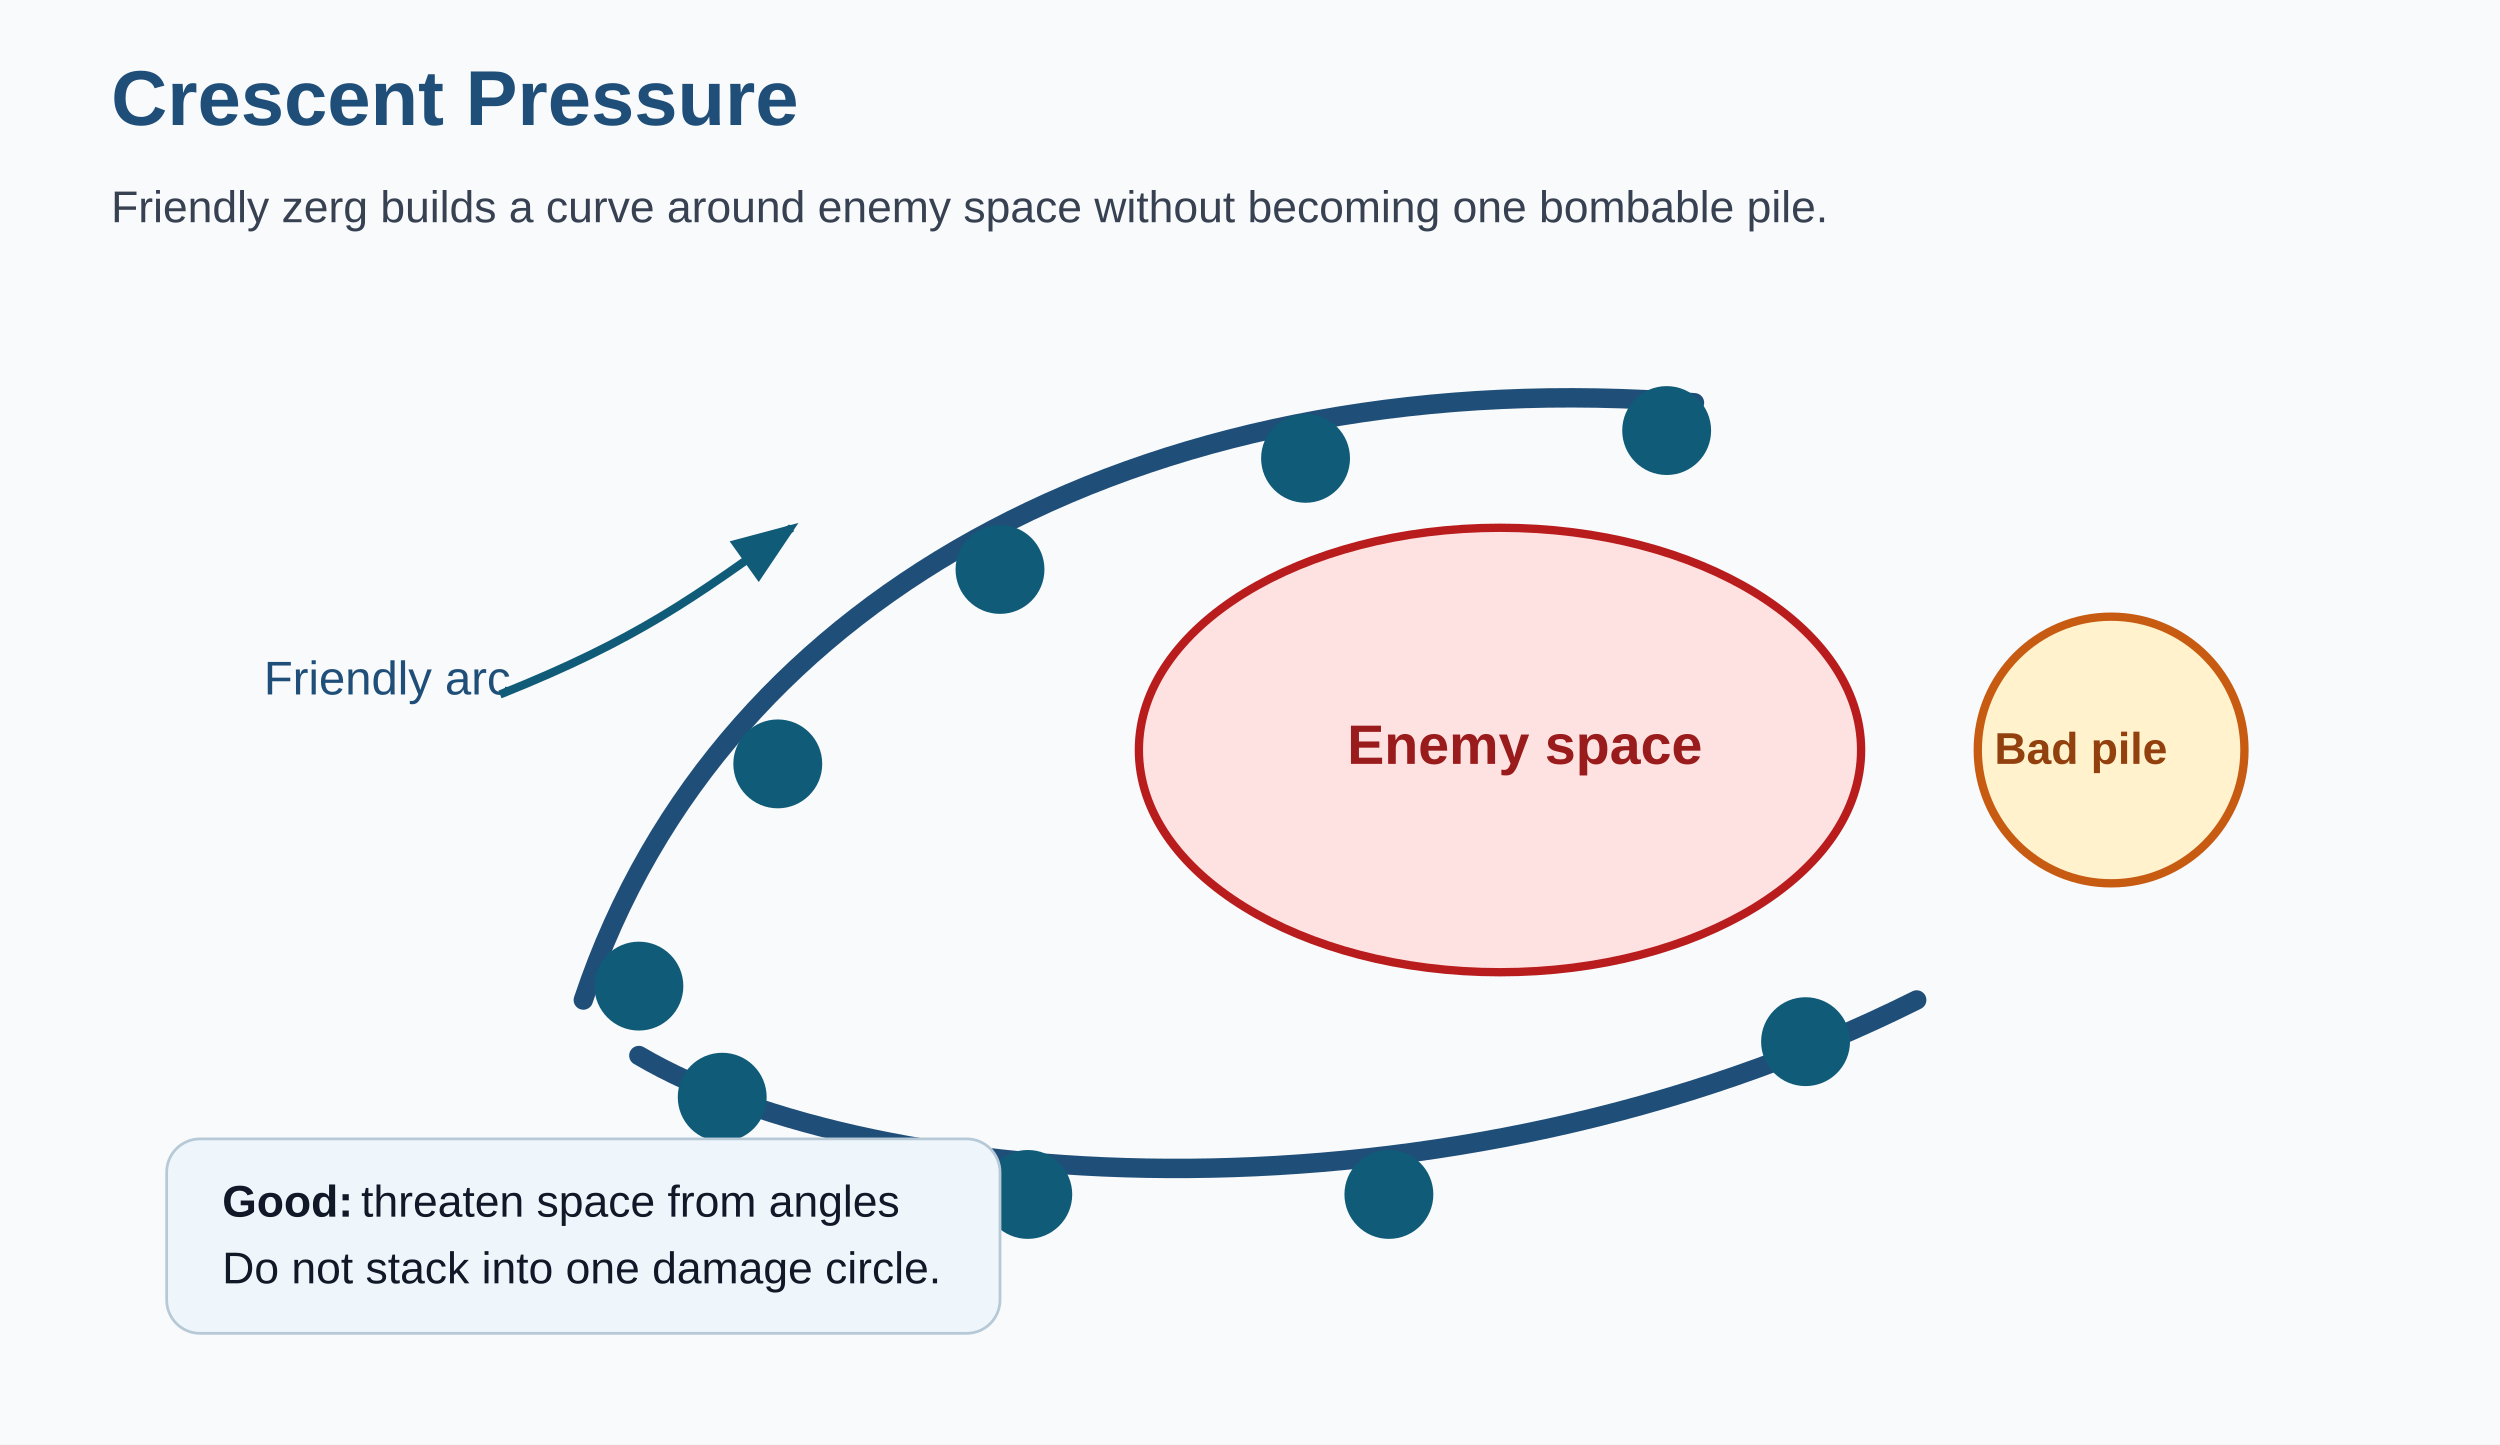
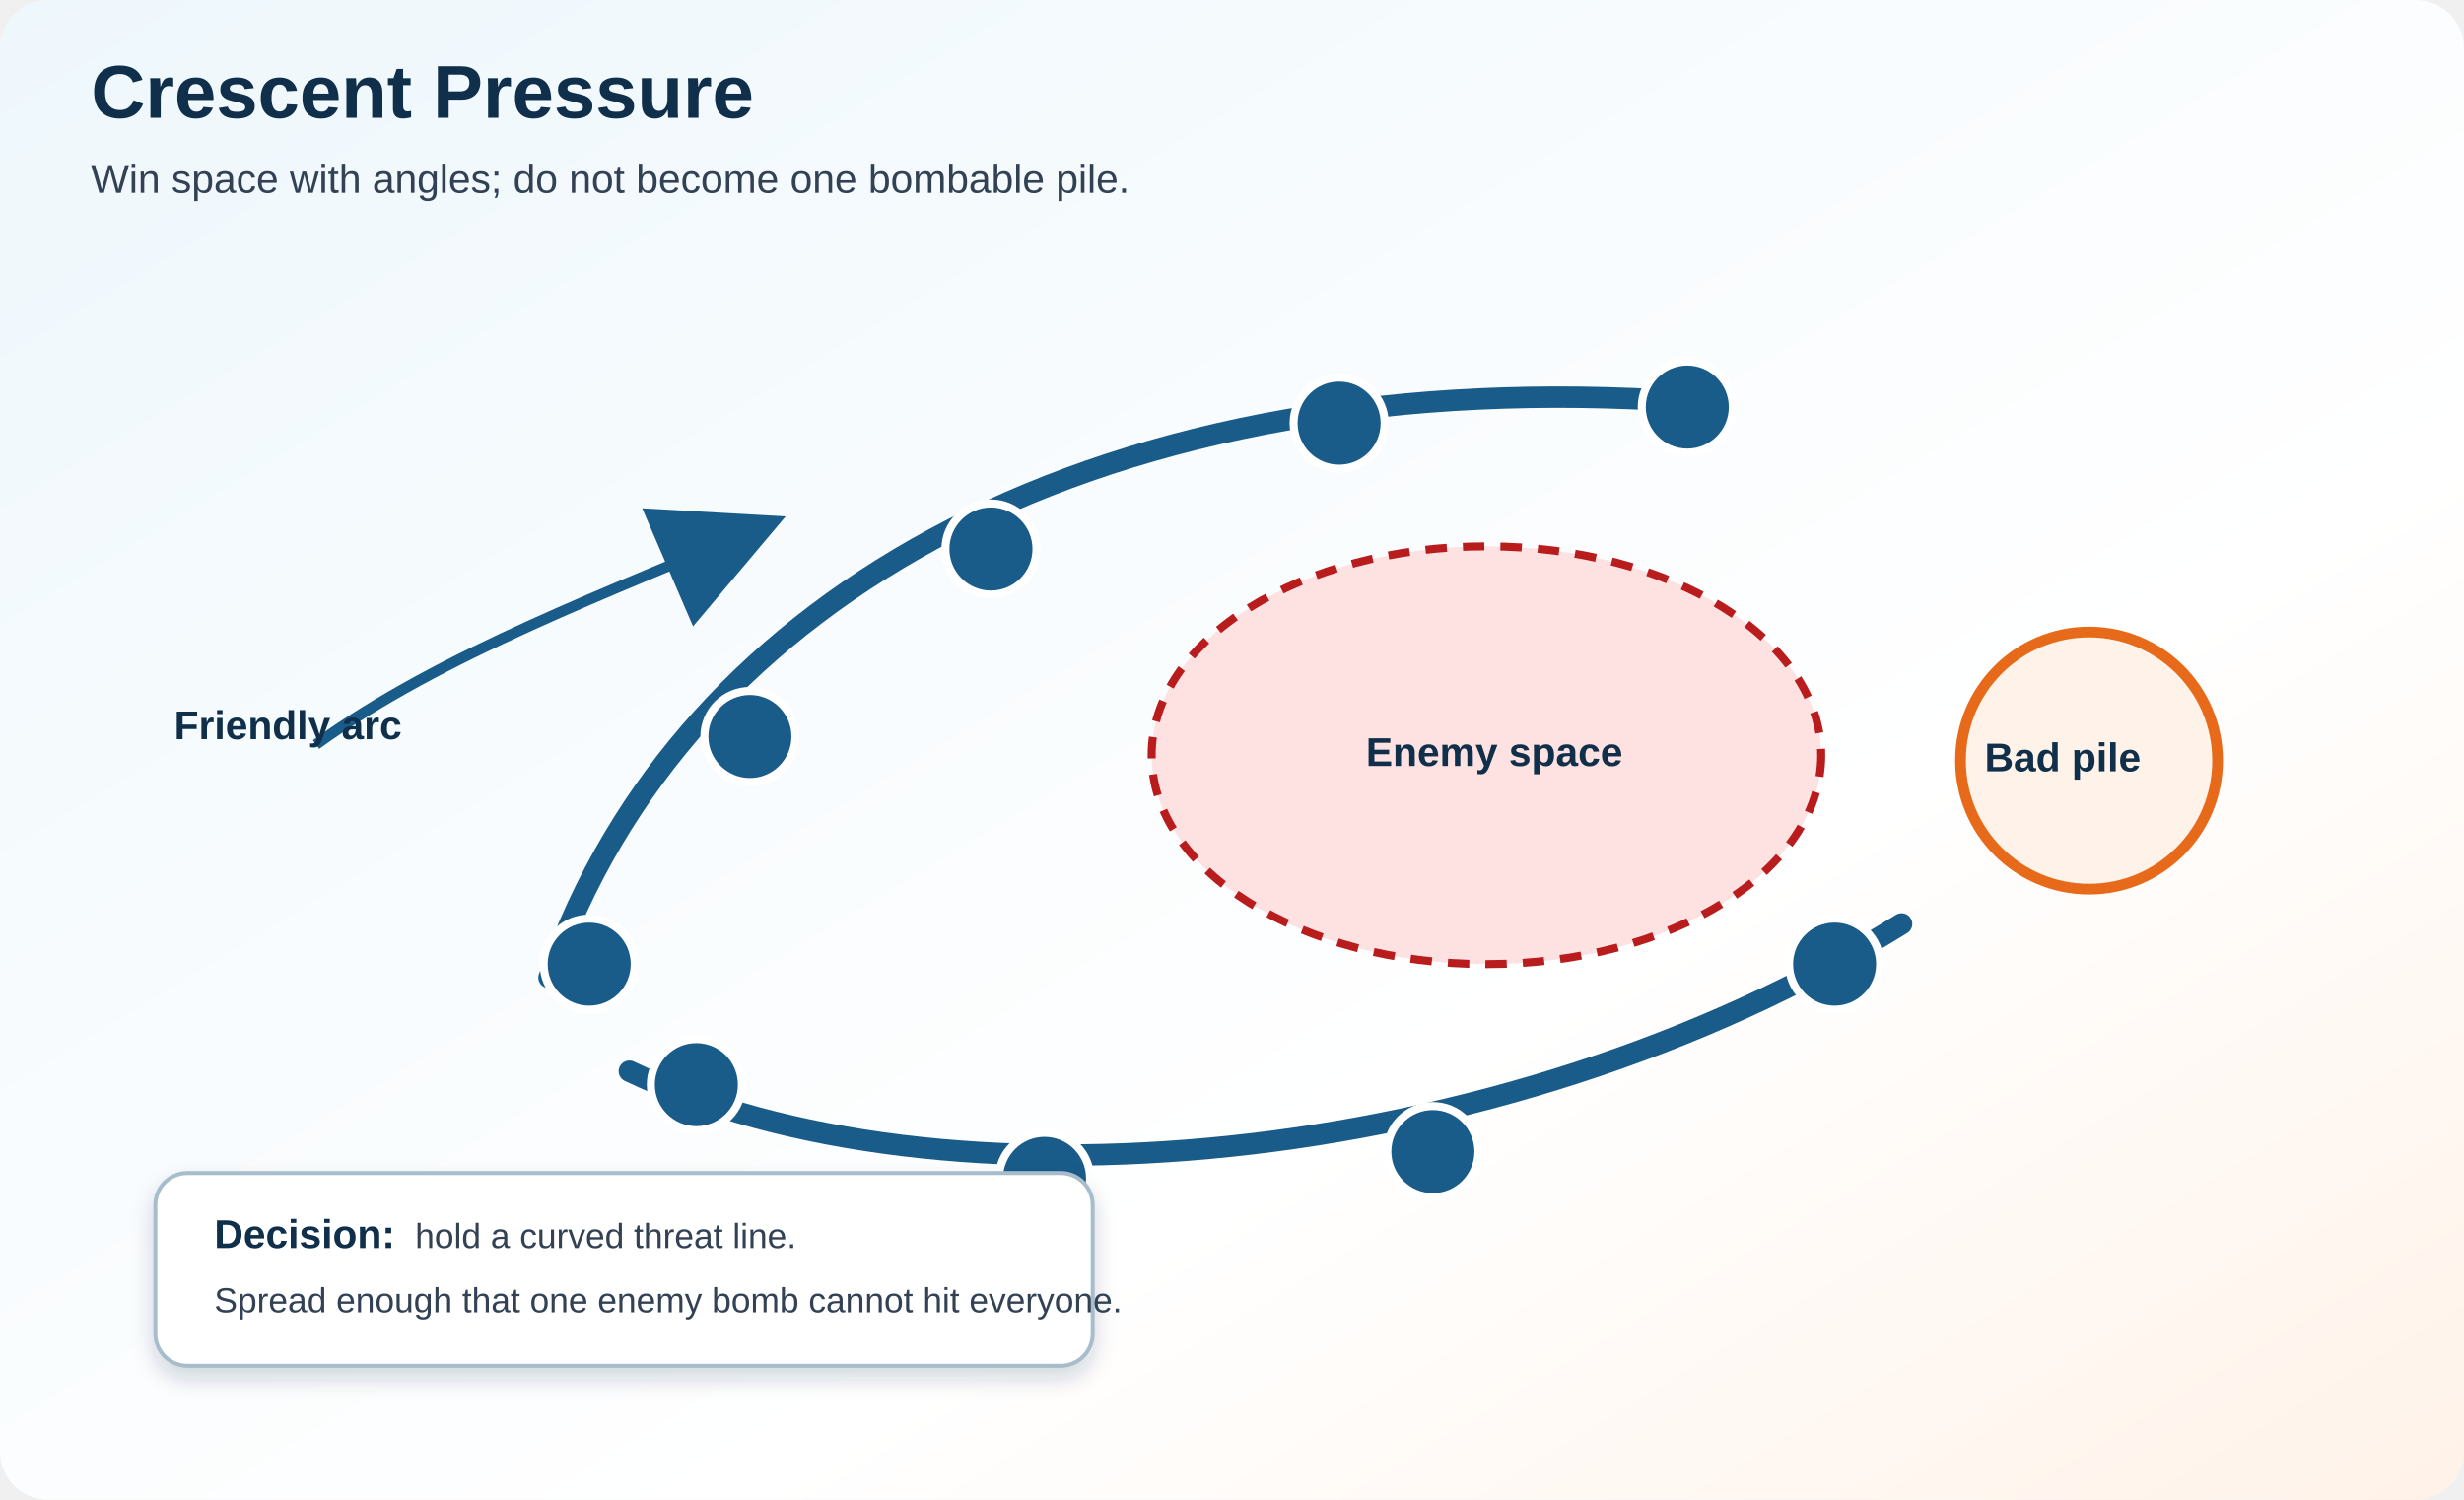
- <svg xmlns="http://www.w3.org/2000/svg" width="900" height="520" viewBox="0 0 900 520">
-   <rect width="900" height="520" fill="#f8fafc" />
+ <svg xmlns="http://www.w3.org/2000/svg" width="920" height="560" viewBox="0 0 920 560" role="img" aria-label="Crescent Pressure">
  <defs>
-     <marker id="arrow" markerWidth="10" markerHeight="10" refX="7" refY="3" orient="auto">
-       <path d="M0,0 L0,6 L8,3 z" fill="#0f5b78" />
+     <linearGradient id="bg" x1="0" y1="0" x2="1" y2="1">
+       <stop offset="0" stop-color="#eef7fc" />
+       <stop offset="0.65" stop-color="#ffffff" />
+       <stop offset="1" stop-color="#fff2e8" />
+     </linearGradient>
+     <filter id="shadow" x="-20%" y="-20%" width="140%" height="140%">
+       <feDropShadow dx="0" dy="4" stdDeviation="4" flood-color="#0f2f4a" flood-opacity="0.18" />
+     </filter>
+     <marker id="arrow-blue" markerWidth="12" markerHeight="12" refX="10" refY="6" orient="auto">
+       <path d="M0,0 L12,6 L0,12 z" fill="#195b89" />
    </marker>
+     <marker id="arrow-orange" markerWidth="12" markerHeight="12" refX="10" refY="6" orient="auto">
+       <path d="M0,0 L12,6 L0,12 z" fill="#e66a1a" />
+     </marker>
+     <marker id="arrow-red" markerWidth="12" markerHeight="12" refX="10" refY="6" orient="auto">
+       <path d="M0,0 L12,6 L0,12 z" fill="#b91c1c" />
+     </marker>
+     <style>
+       .title{font:700 28px Arial, sans-serif; fill:#0f2f4a}
+       .sub{font:400 15px Arial, sans-serif; fill:#334155}
+       .label{font:700 15px Arial, sans-serif; fill:#0f2f4a}
+       .small{font:400 13px Arial, sans-serif; fill:#334155}
+       .unit{fill:#195b89; stroke:#ffffff; stroke-width:3}
+       .enemy{fill:#b91c1c; stroke:#ffffff; stroke-width:3}
+       .support{fill:#0f6a7a; stroke:#ffffff; stroke-width:3}
+       .healer{fill:#16a34a; stroke:#ffffff; stroke-width:3}
+       .danger{fill:#fee2e2; stroke:#b91c1c; stroke-width:3; stroke-dasharray:8 6}
+       .safe{fill:#e8f5e9; stroke:#16a34a; stroke-width:2; stroke-dasharray:5 5}
+       .panel{fill:#ffffff; stroke:#a8bdcc; stroke-width:1.5; filter:url(#shadow)}
+     </style>
  </defs>
-   <text x="40" y="45" font-size="28" font-family="Arial" fill="#1f4e78" font-weight="700">Crescent Pressure</text>
-   <text x="40" y="80" font-size="16" font-family="Arial" fill="#374151">Friendly zerg builds a curve around enemy space without becoming one bombable pile.</text>
-   <ellipse cx="540" cy="270" rx="130" ry="80" fill="#fee2e2" stroke="#b91c1c" stroke-width="3" />
-   <text x="485" y="275" font-size="20" font-family="Arial" fill="#991b1b" font-weight="700">Enemy space</text>
-   <path d="M210,360 C260,210 420,130 610,145" fill="none" stroke="#1f4e78" stroke-width="7" stroke-linecap="round" />
-   <path d="M230,380 C315,430 520,445 690,360" fill="none" stroke="#1f4e78" stroke-width="7" stroke-linecap="round" />
-   <g fill="#0f5b78">
-     <circle cx="230" cy="355" r="16" />
-     <circle cx="280" cy="275" r="16" />
-     <circle cx="360" cy="205" r="16" />
-     <circle cx="470" cy="165" r="16" />
-     <circle cx="600" cy="155" r="16" />
-     <circle cx="260" cy="395" r="16" />
-     <circle cx="370" cy="430" r="16" />
-     <circle cx="500" cy="430" r="16" />
-     <circle cx="650" cy="375" r="16" />
+   <rect width="920" height="560" rx="18" fill="url(#bg)" />
+   <text x="34" y="44" class="title">Crescent Pressure</text>
+   <text x="34" y="72" class="sub">Win space with angles; do not become one bombable pile.</text>
+   <ellipse cx="555" cy="282" rx="125" ry="78" class="danger" />
+   <text x="510" y="286" class="label" fill="#991b1b">Enemy space</text>
+   <path d="M205,365 C255,220 415,135 630,150" fill="none" stroke="#195b89" stroke-width="8" stroke-linecap="round" />
+   <path d="M235,400 C350,455 560,438 710,345" fill="none" stroke="#195b89" stroke-width="8" stroke-linecap="round" />
+   <g>
+     <circle cx="220" cy="360" r="17" class="unit" />
+     <circle cx="280" cy="275" r="17" class="unit" />
+     <circle cx="370" cy="205" r="17" class="unit" />
+     <circle cx="500" cy="158" r="17" class="unit" />
+     <circle cx="630" cy="152" r="17" class="unit" />
+     <circle cx="260" cy="405" r="17" class="unit" />
+     <circle cx="390" cy="440" r="17" class="unit" />
+     <circle cx="535" cy="430" r="17" class="unit" />
+     <circle cx="685" cy="360" r="17" class="unit" />
  </g>
-   <text x="95" y="250" font-size="17" font-family="Arial" fill="#1f4e78">Friendly arc</text>
-   <path d="M180,250 C230,230 250,215 285,190" stroke="#0f5b78" stroke-width="3" fill="none" marker-end="url(#arrow)" />
-   <rect x="60" y="410" width="300" height="70" rx="12" fill="#eef6fb" stroke="#b7c9d6" />
-   <text x="80" y="438" font-size="16" font-family="Arial" fill="#111827" font-weight="700">Good:</text>
-   <text x="130" y="438" font-size="16" font-family="Arial" fill="#111827">threaten space from angles</text>
-   <text x="80" y="462" font-size="16" font-family="Arial" fill="#111827">Do not stack into one damage circle.</text>
-   <circle cx="760" cy="270" r="48" fill="#fff2cc" stroke="#c75b12" stroke-width="3" />
-   <text x="718" y="275" font-size="16" font-family="Arial" fill="#92400e" font-weight="700">Bad pile</text>
+   <path d="M118,278 C165,244 228,221 286,196" stroke="#195b89" stroke-width="4" fill="none" marker-end="url(#arrow-blue)" />
+   <text x="65" y="276" class="label">Friendly arc</text>
+   <circle cx="780" cy="284" r="48" fill="#fff2e8" stroke="#e66a1a" stroke-width="4" />
+   <text x="741" y="288" class="label" fill="#8a390b">Bad pile</text>
+   <rect x="58" y="438" width="350" height="72" rx="12" class="panel" />
+   <text x="80" y="466" class="label">Decision:</text>
+   <text x="155" y="466" class="small">hold a curved threat line.</text>
+   <text x="80" y="490" class="small">Spread enough that one enemy bomb cannot hit everyone.</text>
</svg>
